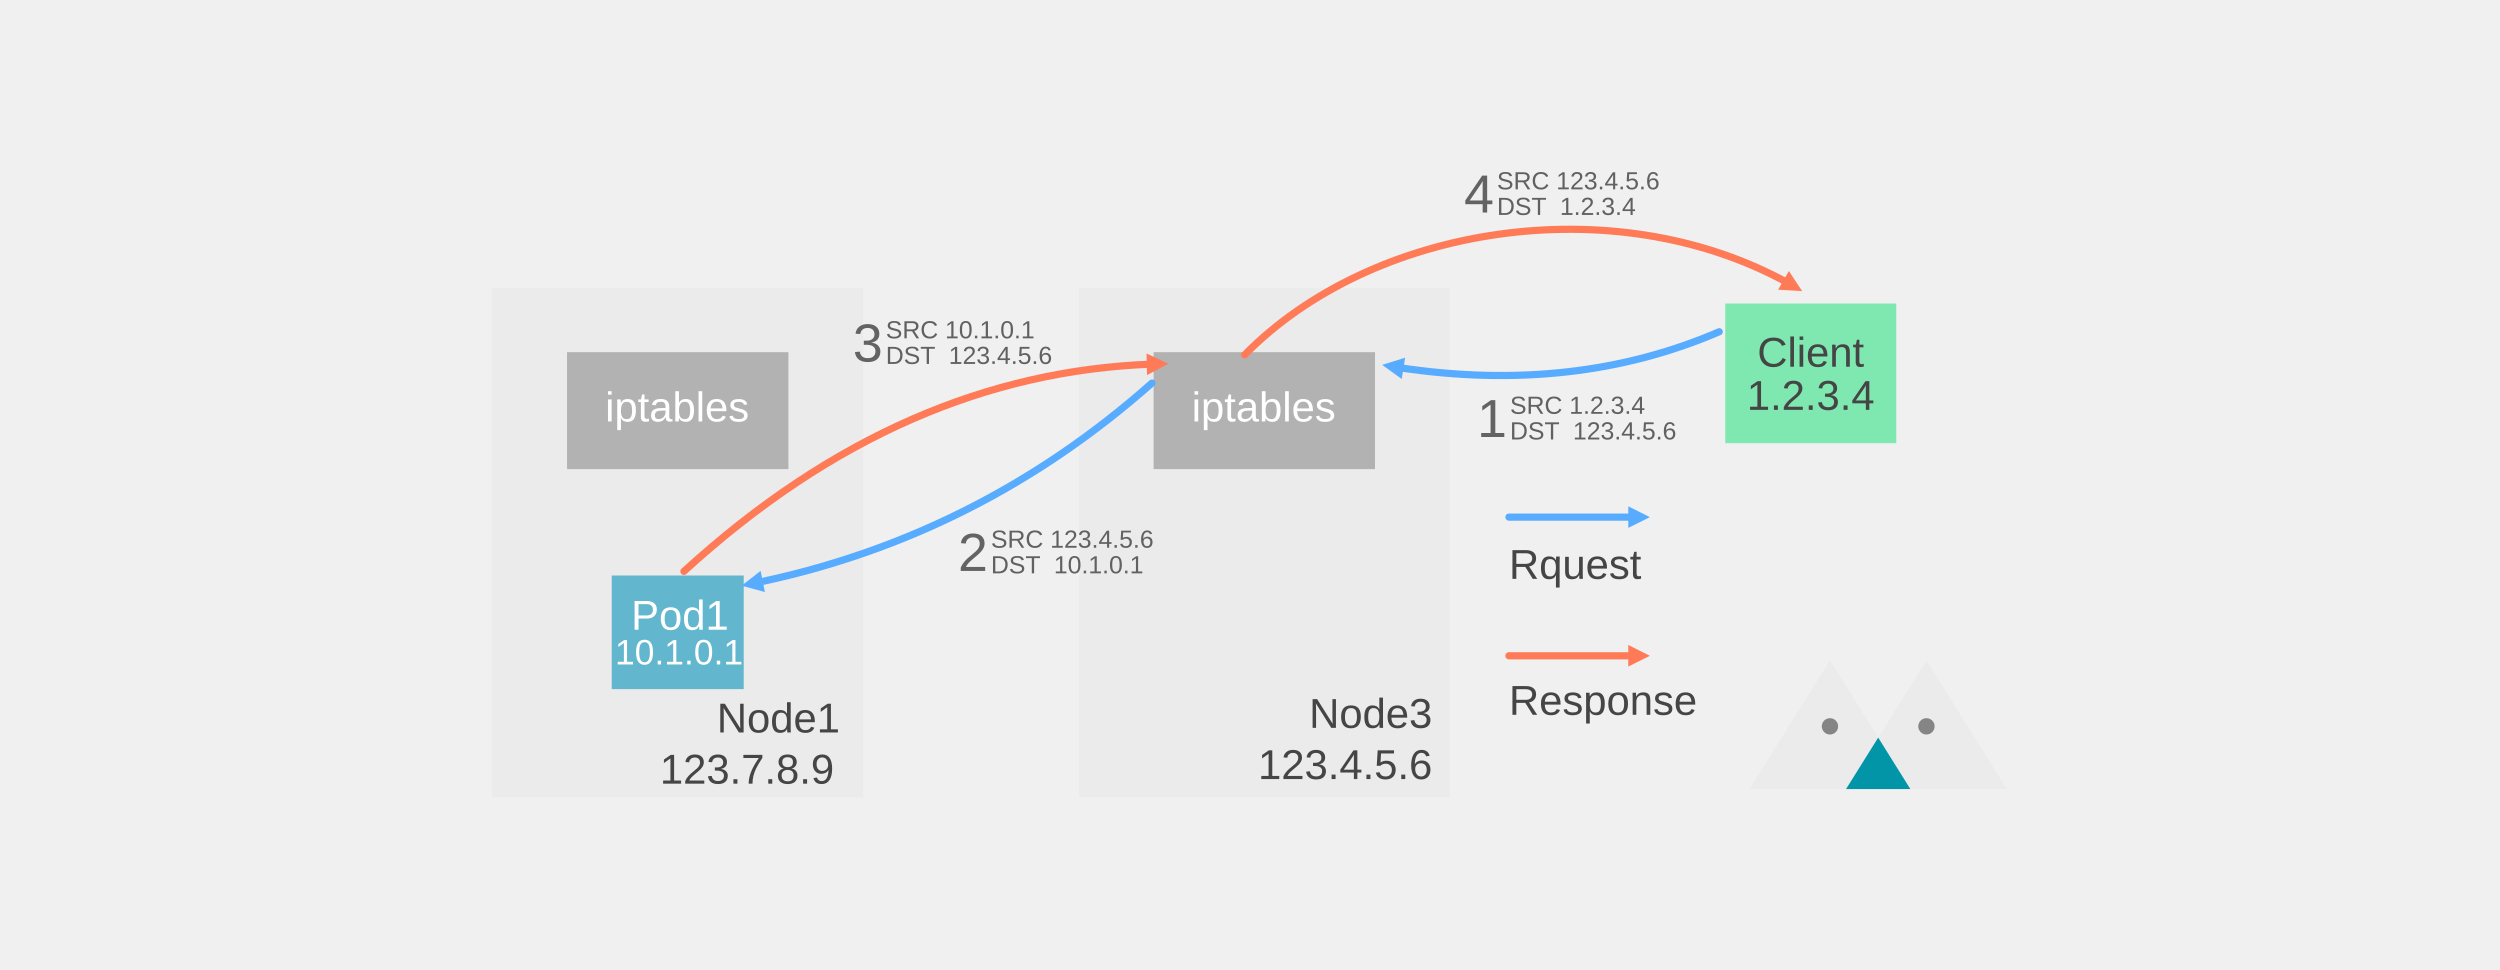
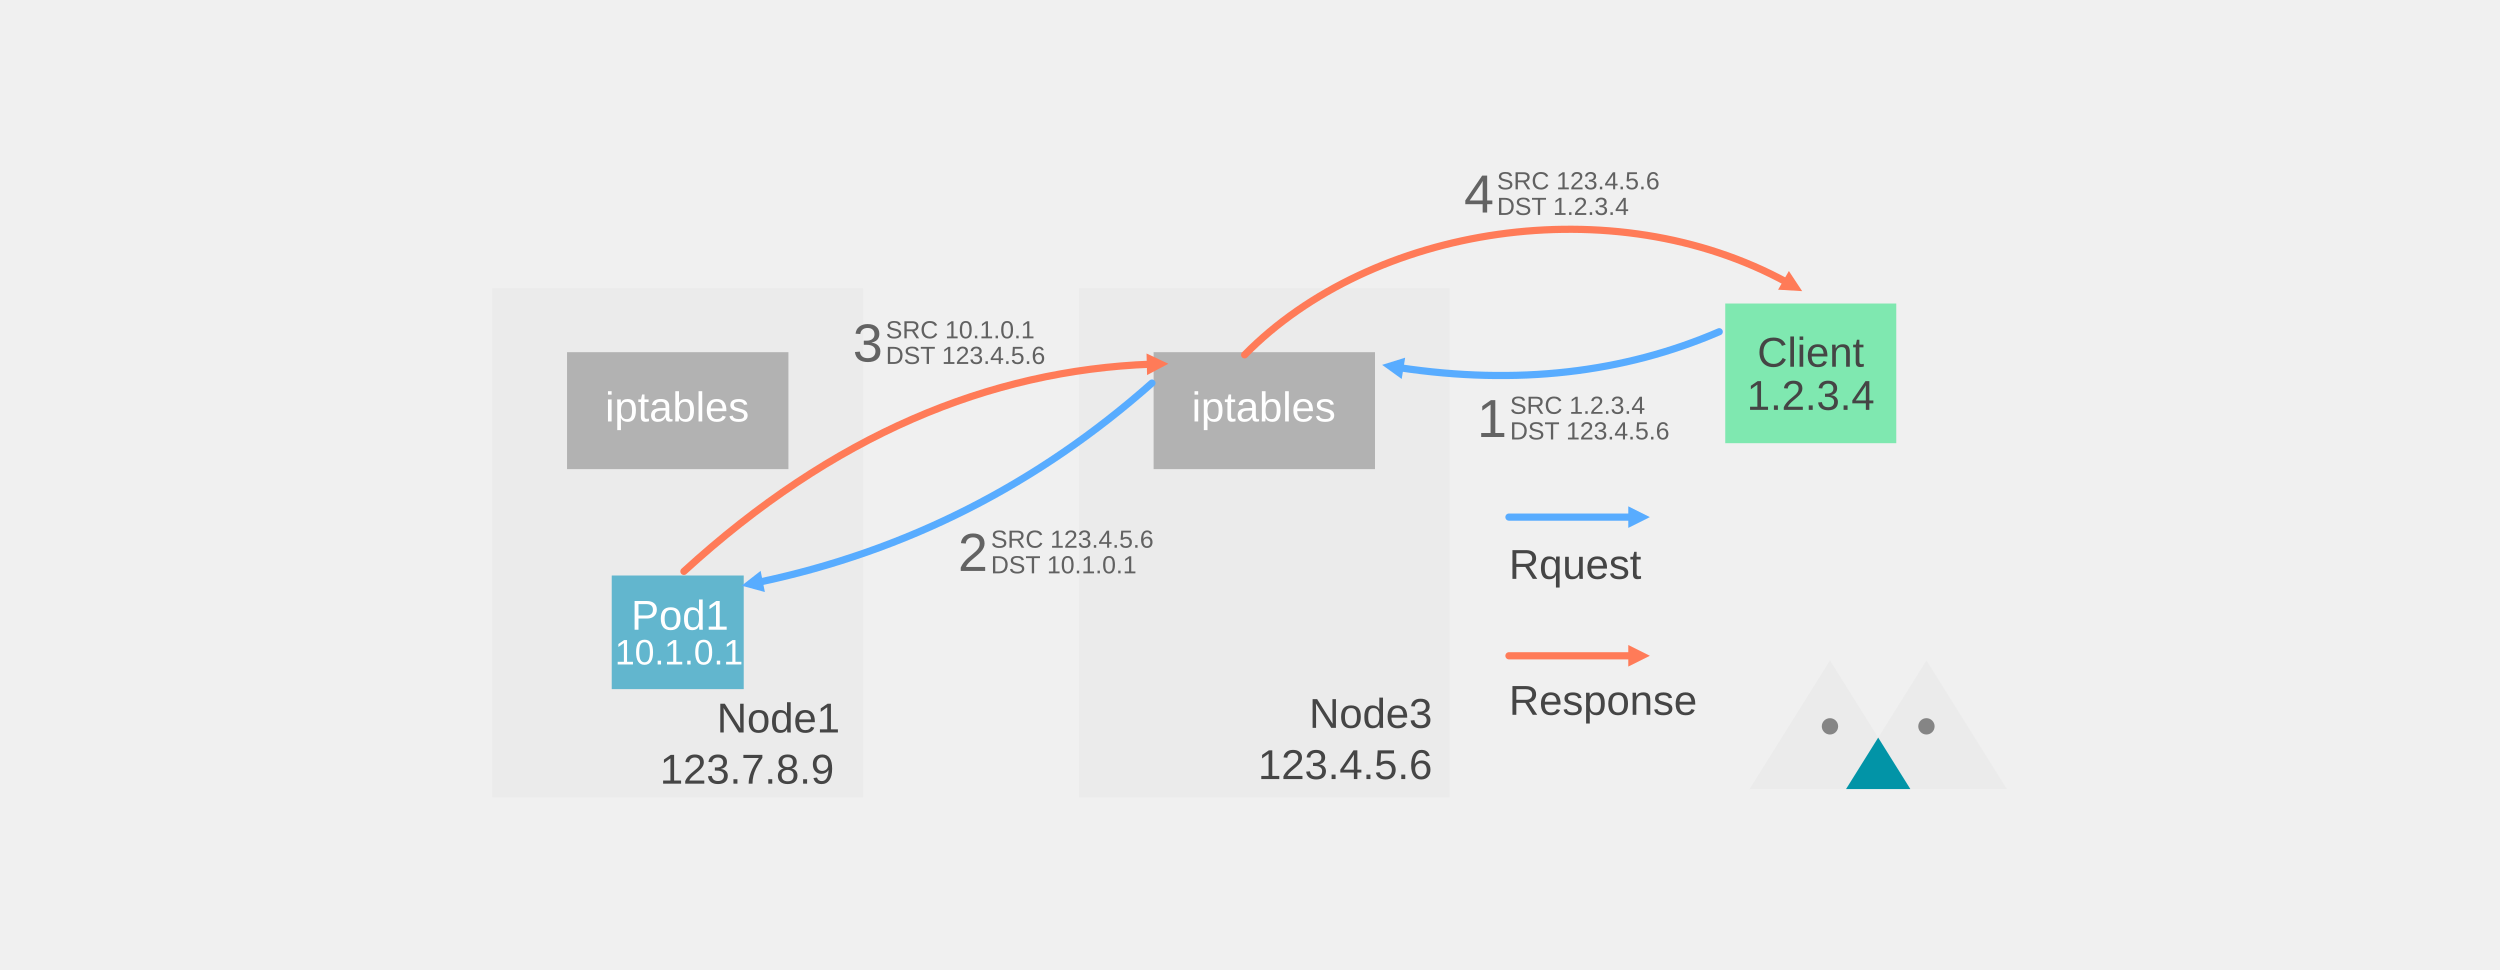
- <svg xmlns="http://www.w3.org/2000/svg" width="100%" height="100%" viewBox="0 0 1197 464" version="1.1" xml:space="preserve" style="fill-rule:evenodd;clip-rule:evenodd;stroke-linecap:round;stroke-linejoin:round;stroke-miterlimit:1.5;">
+ <svg xmlns="http://www.w3.org/2000/svg" width="100%" height="100%" version="1.1" viewBox="0 0 1197 464" xml:space="preserve" style="fill-rule:evenodd;clip-rule:evenodd;stroke-linecap:round;stroke-linejoin:round;stroke-miterlimit:1.5">
  <g id="With-NAT" transform="matrix(1,0,0,1,-1.96099,0.595963)">
-     <rect x="1.961" y="-0.596" width="1196.62" height="463.752" style="fill:none;" />
+     <rect width="1196.62" height="463.752" x="1.961" y="-.596" style="fill:none" />
    <g transform="matrix(1.26222,0,0,1.43382,85.4531,-75.8811)">
-       <rect x="120.625" y="148.75" width="140.625" height="170" style="fill:rgb(235,235,235);" />
+       <rect width="140.625" height="170" x="120.625" y="148.75" style="fill:#ebebeb" />
    </g>
    <g transform="matrix(1,0,0,1,-58.5414,-35.4748)">
-       <rect x="332" y="203.5" width="106" height="56" style="fill:rgb(178,178,178);" />
+       <rect width="106" height="56" x="332" y="203.5" style="fill:#b2b2b2" />
    </g>
-     <g transform="matrix(1,0,0,1,-77.7874,37.6961)">
-       <text x="369.5px" y="163.5px" style="font-family:'ArialMT', 'Arial', sans-serif;font-size:20px;fill:white;">iptables</text>
+     <g>
+       <text x="369.5" y="163.5" transform="matrix(1,0,0,1,-77.7874,37.6961)" style="font-family:'ArialMT','Arial',sans-serif;font-size:20px;fill:#fff">iptables</text>
    </g>
    <g transform="matrix(0.681034,0,0,1.11475,195.654,36.5871)">
-       <rect x="145.668" y="213.832" width="92.8" height="48.8" style="fill:rgb(98,182,206);" />
+       <rect width="92.8" height="48.8" x="145.668" y="213.832" style="fill:#62b6ce" />
    </g>
-     <g transform="matrix(1,0,0,1,113.301,70.2964)">
-       <text x="190.868px" y="230.632px" style="font-family:'ArialMT', 'Arial', sans-serif;font-size:20px;fill:white;">Pod1</text>
+     <g>
+       <text x="190.868" y="230.632" transform="matrix(1,0,0,1,113.301,70.2964)" style="font-family:'ArialMT','Arial',sans-serif;font-size:20px;fill:#fff">Pod1</text>
    </g>
-     <g transform="matrix(0.848848,0,0,0.848848,181.252,49.1208)">
-       <text x="135.668px" y="316.232px" style="font-family:'ArialMT', 'Arial', sans-serif;font-size:20px;fill:white;">10.1.0.1</text>
+     <g>
+       <text x="135.668" y="316.232" transform="matrix(0.848848,0,0,0.848848,181.252,49.1208)" style="font-family:'ArialMT','Arial',sans-serif;font-size:20px;fill:#fff">10.1.0.1</text>
    </g>
-     <g transform="matrix(1,0,0,1,209.527,33.8838)">
-       <text x="135.668px" y="316.232px" style="font-family:'ArialMT', 'Arial', sans-serif;font-size:20px;fill:rgb(69,69,69);">Node1</text>
+     <g>
+       <text x="135.668" y="316.232" transform="matrix(1,0,0,1,209.527,33.8838)" style="font-family:'ArialMT','Arial',sans-serif;font-size:20px;fill:#454545">Node1</text>
    </g>
-     <g transform="matrix(1,0,0,1,182.261,58.3838)">
-       <text x="135.668px" y="316.232px" style="font-family:'ArialMT', 'Arial', sans-serif;font-size:20px;fill:rgb(69,69,69);">123.7.8.9</text>
+     <g>
+       <text x="135.668" y="316.232" transform="matrix(1,0,0,1,182.261,58.3838)" style="font-family:'ArialMT','Arial',sans-serif;font-size:20px;fill:#454545">123.7.8.9</text>
    </g>
    <g transform="matrix(1.26222,0,0,1.43382,366.303,-75.8811)">
-       <rect x="120.625" y="148.75" width="140.625" height="170" style="fill:rgb(235,235,235);" />
+       <rect width="140.625" height="170" x="120.625" y="148.75" style="fill:#ebebeb" />
    </g>
    <g transform="matrix(1,0,0,1,222.309,-35.4748)">
-       <rect x="332" y="203.5" width="106" height="56" style="fill:rgb(178,178,178);" />
+       <rect width="106" height="56" x="332" y="203.5" style="fill:#b2b2b2" />
    </g>
-     <g transform="matrix(1,0,0,1,203.063,37.6961)">
-       <text x="369.5px" y="163.5px" style="font-family:'ArialMT', 'Arial', sans-serif;font-size:20px;fill:white;">iptables</text>
+     <g>
+       <text x="369.5" y="163.5" transform="matrix(1,0,0,1,203.063,37.6961)" style="font-family:'ArialMT','Arial',sans-serif;font-size:20px;fill:#fff">iptables</text>
    </g>
-     <g transform="matrix(1,0,0,1,493.127,31.6838)">
-       <text x="135.668px" y="316.232px" style="font-family:'ArialMT', 'Arial', sans-serif;font-size:20px;fill:rgb(69,69,69);">Node3</text>
+     <g>
+       <text x="135.668" y="316.232" transform="matrix(1,0,0,1,493.127,31.6838)" style="font-family:'ArialMT','Arial',sans-serif;font-size:20px;fill:#454545">Node3</text>
    </g>
-     <g transform="matrix(1,0,0,1,468.664,56.1838)">
-       <text x="135.668px" y="316.232px" style="font-family:'ArialMT', 'Arial', sans-serif;font-size:20px;fill:rgb(69,69,69);">123.4.5.6</text>
+     <g>
+       <text x="135.668" y="316.232" transform="matrix(1,0,0,1,468.664,56.1838)" style="font-family:'ArialMT','Arial',sans-serif;font-size:20px;fill:#454545">123.4.5.6</text>
    </g>
-     <g transform="matrix(1,0,0,1,45.2608,76.6012)">
-       <g transform="matrix(1,-0,-0,1,-43.2998,-77.1972)">
-         <path d="M779.617,242.421L789.956,247.59L779.617,252.759L779.617,242.421Z" style="fill:rgb(88,172,255);" />
-         <path d="M722.489,247.59L781.685,247.59" style="fill:none;stroke:rgb(88,172,255);stroke-width:3.45px;" />
+     <g>
+       <g>
+         <path d="M779.617,242.421L789.956,247.59L779.617,252.759L779.617,242.421Z" transform="matrix(1,0,0,1,45.2608,76.6012) matrix(1,-0,-0,1,-43.2998,-77.1972)" style="fill:#58acff" />
+         <path d="M722.489,247.59L781.685,247.59" transform="matrix(1,0,0,1,45.2608,76.6012) matrix(1,-0,-0,1,-43.2998,-77.1972)" style="fill:none;stroke:#58acff;stroke-width:3.45px" />
      </g>
    </g>
-     <g transform="matrix(1,0,0,1,45.2608,143.001)">
-       <g transform="matrix(1,-0,-0,1,-43.2998,-143.597)">
-         <path d="M779.617,308.821L789.956,313.99L779.617,319.159L779.617,308.821Z" style="fill:rgb(255,123,88);" />
-         <path d="M722.489,313.99L781.685,313.99" style="fill:none;stroke:rgb(255,123,88);stroke-width:3.45px;" />
+     <g>
+       <g>
+         <path d="M779.617,308.821L789.956,313.99L779.617,319.159L779.617,308.821Z" transform="matrix(1,0,0,1,45.2608,143.001) matrix(1,-0,-0,1,-43.2998,-143.597)" style="fill:#ff7b58" />
+         <path d="M722.489,313.99L781.685,313.99" transform="matrix(1,0,0,1,45.2608,143.001) matrix(1,-0,-0,1,-43.2998,-143.597)" style="fill:none;stroke:#ff7b58;stroke-width:3.45px" />
      </g>
    </g>
-     <g transform="matrix(1,0,0,1.53892,477.657,18.2211)">
-       <g transform="matrix(1,-0,-0,0.649805,-475.696,-12.2274)">
-         <path d="M548.96,169.249L559.424,174.159L549.217,179.584L548.96,169.249Z" style="fill:rgb(255,123,88);" />
-         <path d="M327.464,273.573C398.72,208.418 473.485,177.297 551.155,174.365" style="fill:none;stroke:rgb(255,123,88);stroke-width:3.45px;" />
+     <g>
+       <g>
+         <path d="M548.96,169.249L559.424,174.159L549.217,179.584L548.96,169.249Z" transform="matrix(1,0,0,1.53892,477.657,18.2211) matrix(1,-0,-0,0.649805,-475.696,-12.2274)" style="fill:#ff7b58" />
+         <path d="M327.464,273.573C398.72,208.418 473.485,177.297 551.155,174.365" transform="matrix(1,0,0,1.53892,477.657,18.2211) matrix(1,-0,-0,0.649805,-475.696,-12.2274)" style="fill:none;stroke:#ff7b58;stroke-width:3.45px" />
      </g>
    </g>
-     <g transform="matrix(1,0,0,1.53892,477.657,18.2211)">
-       <g transform="matrix(1,-0,-0,0.649805,-475.696,-12.2274)">
-         <path d="M856.514,129.757L862.884,139.403L851.345,138.71L856.514,129.757Z" style="fill:rgb(255,123,88);" />
-         <path d="M595.942,169.895C656.615,108.057 772.172,89.452 855.721,135.267" style="fill:none;stroke:rgb(255,123,88);stroke-width:3.45px;" />
+     <g>
+       <g>
+         <path d="M856.514,129.757L862.884,139.403L851.345,138.71L856.514,129.757Z" transform="matrix(1,0,0,1.53892,477.657,18.2211) matrix(1,-0,-0,0.649805,-475.696,-12.2274)" style="fill:#ff7b58" />
+         <path d="M595.942,169.895C656.615,108.057 772.172,89.452 855.721,135.267" transform="matrix(1,0,0,1.53892,477.657,18.2211) matrix(1,-0,-0,0.649805,-475.696,-12.2274)" style="fill:none;stroke:#ff7b58;stroke-width:3.45px" />
      </g>
    </g>
-     <g transform="matrix(1,0,0,0.740519,200.85,203.661)">
-       <g transform="matrix(1,-0,-0,1.3504,-198.889,-275.829)">
-         <path d="M671.134,181.462L661.757,174.703L672.791,171.257L671.134,181.462Z" style="fill:rgb(88,172,255);" />
-         <path d="M823.165,158.836C777.393,178.565 726.407,184.546 669.921,176.029" style="fill:none;stroke:rgb(88,172,255);stroke-width:3.45px;" />
+     <g>
+       <g>
+         <path d="M671.134,181.462L661.757,174.703L672.791,171.257L671.134,181.462Z" transform="matrix(1,0,0,0.740519,200.85,203.661) matrix(1,-0,-0,1.3504,-198.889,-275.829)" style="fill:#58acff" />
+         <path d="M823.165,158.836C777.393,178.565 726.407,184.546 669.921,176.029" transform="matrix(1,0,0,0.740519,200.85,203.661) matrix(1,-0,-0,1.3504,-198.889,-275.829)" style="fill:none;stroke:#58acff;stroke-width:3.45px" />
      </g>
    </g>
-     <g transform="matrix(1,0,0,0.740519,200.85,203.661)">
-       <g transform="matrix(1,-0,-0,1.3504,-198.889,-275.829)">
-         <path d="M366.223,283.466L355.069,280.431L364.189,273.329L366.223,283.466Z" style="fill:rgb(88,172,255);" />
-         <path d="M551.549,183.412C496.688,232.019 433.939,263.903 363.179,278.804" style="fill:none;stroke:rgb(88,172,255);stroke-width:3.45px;" />
+     <g>
+       <g>
+         <path d="M366.223,283.466L355.069,280.431L364.189,273.329L366.223,283.466Z" transform="matrix(1,0,0,0.740519,200.85,203.661) matrix(1,-0,-0,1.3504,-198.889,-275.829)" style="fill:#58acff" />
+         <path d="M551.549,183.412C496.688,232.019 433.939,263.903 363.179,278.804" transform="matrix(1,0,0,0.740519,200.85,203.661) matrix(1,-0,-0,1.3504,-198.889,-275.829)" style="fill:none;stroke:#58acff;stroke-width:3.45px" />
      </g>
    </g>
-     <g transform="matrix(1,0,0,1,143.189,79.8846)">
-       <g transform="matrix(0.69937,0,0,0.69937,179.893,0.820652)">
-         <text x="574.631px" y="167.064px" style="font-family:'ArialMT', 'Arial', sans-serif;font-size:16.977px;fill:rgb(97,97,97);">SRC 1.2.3.4</text>
-         <text x="574.631px" y="184.596px" style="font-family:'ArialMT', 'Arial', sans-serif;font-size:16.977px;fill:rgb(97,97,97);">DST<tspan x="608.278px 612.995px " y="184.596px 184.596px ">  </tspan>123.4.5.6</text>
+     <g>
+       <g>
+         <text x="574.631" y="167.064" transform="matrix(1,0,0,1,143.189,79.8846) matrix(0.69937,0,0,0.69937,179.893,0.820652)" style="font-family:'ArialMT','Arial',sans-serif;font-size:16.977px;fill:#616161">SRC 1.2.3.4</text>
+         <text x="574.631" y="184.596" transform="matrix(1,0,0,1,143.189,79.8846) matrix(0.69937,0,0,0.69937,179.893,0.820652)" style="font-family:'ArialMT','Arial',sans-serif;font-size:16.977px;fill:#616161">DST<tspan x="608.278 612.995" y="184.596 184.596"> </tspan>123.4.5.6</text>
      </g>
-       <g transform="matrix(1.51228,0,0,1.51228,-290.223,-39.4793)">
-         <text x="566.183px" y="111.256px" style="font-family:'ArialMT', 'Arial', sans-serif;font-size:16.977px;fill:rgb(99,99,99);">1</text>
+       <g>
+         <text x="566.183" y="111.256" transform="matrix(1,0,0,1,143.189,79.8846) matrix(1.51228,0,0,1.51228,-290.223,-39.4793)" style="font-family:'ArialMT','Arial',sans-serif;font-size:16.977px;fill:#636363">1</text>
      </g>
    </g>
-     <g transform="matrix(1,0,0,1,-105.344,143.99)">
-       <g transform="matrix(0.69937,0,0,0.69937,179.893,0.820652)">
-         <text x="574.631px" y="167.064px" style="font-family:'ArialMT', 'Arial', sans-serif;font-size:16.977px;fill:rgb(97,97,97);">SRC 123.4.5.6</text>
-         <text x="574.631px" y="184.596px" style="font-family:'ArialMT', 'Arial', sans-serif;font-size:16.977px;fill:rgb(97,97,97);">DST<tspan x="608.278px 612.995px " y="184.596px 184.596px ">  </tspan>10.1.0.1</text>
+     <g>
+       <g>
+         <text x="574.631" y="167.064" transform="matrix(1,0,0,1,-105.344,143.99) matrix(0.69937,0,0,0.69937,179.893,0.820652)" style="font-family:'ArialMT','Arial',sans-serif;font-size:16.977px;fill:#616161">SRC 123.4.5.6</text>
+         <text x="574.631" y="184.596" transform="matrix(1,0,0,1,-105.344,143.99) matrix(0.69937,0,0,0.69937,179.893,0.820652)" style="font-family:'ArialMT','Arial',sans-serif;font-size:16.977px;fill:#616161">DST<tspan x="608.278 612.995" y="184.596 184.596"> </tspan>10.1.0.1</text>
      </g>
-       <g transform="matrix(1.51228,0,0,1.51228,-290.223,-39.4793)">
-         <text x="566.183px" y="111.256px" style="font-family:'ArialMT', 'Arial', sans-serif;font-size:16.977px;fill:rgb(99,99,99);">2</text>
+       <g>
+         <text x="566.183" y="111.256" transform="matrix(1,0,0,1,-105.344,143.99) matrix(1.51228,0,0,1.51228,-290.223,-39.4793)" style="font-family:'ArialMT','Arial',sans-serif;font-size:16.977px;fill:#636363">2</text>
      </g>
    </g>
-     <g transform="matrix(1,0,0,1,-155.681,43.7353)">
-       <g transform="matrix(0.69937,0,0,0.69937,179.893,0.820652)">
-         <text x="574.631px" y="167.064px" style="font-family:'ArialMT', 'Arial', sans-serif;font-size:16.977px;fill:rgb(97,97,97);">SRC 10.1.0.1</text>
-         <text x="574.631px" y="184.596px" style="font-family:'ArialMT', 'Arial', sans-serif;font-size:16.977px;fill:rgb(97,97,97);">DST<tspan x="608.278px 612.995px " y="184.596px 184.596px ">  </tspan>123.4.5.6</text>
+     <g>
+       <g>
+         <text x="574.631" y="167.064" transform="matrix(1,0,0,1,-155.681,43.7353) matrix(0.69937,0,0,0.69937,179.893,0.820652)" style="font-family:'ArialMT','Arial',sans-serif;font-size:16.977px;fill:#616161">SRC 10.1.0.1</text>
+         <text x="574.631" y="184.596" transform="matrix(1,0,0,1,-155.681,43.7353) matrix(0.69937,0,0,0.69937,179.893,0.820652)" style="font-family:'ArialMT','Arial',sans-serif;font-size:16.977px;fill:#616161">DST<tspan x="608.278 612.995" y="184.596 184.596"> </tspan>123.4.5.6</text>
      </g>
-       <g transform="matrix(1.51228,0,0,1.51228,-290.223,-39.4793)">
-         <text x="566.183px" y="111.256px" style="font-family:'ArialMT', 'Arial', sans-serif;font-size:16.977px;fill:rgb(99,99,99);">3</text>
+       <g>
+         <text x="566.183" y="111.256" transform="matrix(1,0,0,1,-155.681,43.7353) matrix(1.51228,0,0,1.51228,-290.223,-39.4793)" style="font-family:'ArialMT','Arial',sans-serif;font-size:16.977px;fill:#636363">3</text>
      </g>
    </g>
-     <g transform="matrix(1,0,0,1,136.948,-27.6066)">
-       <g transform="matrix(0.69937,0,0,0.69937,179.893,0.820652)">
-         <text x="574.631px" y="167.064px" style="font-family:'ArialMT', 'Arial', sans-serif;font-size:16.977px;fill:rgb(97,97,97);">SRC 123.4.5.6</text>
-         <text x="574.631px" y="184.596px" style="font-family:'ArialMT', 'Arial', sans-serif;font-size:16.977px;fill:rgb(97,97,97);">DST<tspan x="608.278px 612.995px " y="184.596px 184.596px ">  </tspan>1.2.3.4</text>
+     <g>
+       <g>
+         <text x="574.631" y="167.064" transform="matrix(1,0,0,1,136.948,-27.6066) matrix(0.69937,0,0,0.69937,179.893,0.820652)" style="font-family:'ArialMT','Arial',sans-serif;font-size:16.977px;fill:#616161">SRC 123.4.5.6</text>
+         <text x="574.631" y="184.596" transform="matrix(1,0,0,1,136.948,-27.6066) matrix(0.69937,0,0,0.69937,179.893,0.820652)" style="font-family:'ArialMT','Arial',sans-serif;font-size:16.977px;fill:#616161">DST<tspan x="608.278 612.995" y="184.596 184.596"> </tspan>1.2.3.4</text>
      </g>
-       <g transform="matrix(1.51228,0,0,1.51228,-290.223,-39.4793)">
-         <text x="566.183px" y="111.256px" style="font-family:'ArialMT', 'Arial', sans-serif;font-size:16.977px;fill:rgb(99,99,99);">4</text>
+       <g>
+         <text x="566.183" y="111.256" transform="matrix(1,0,0,1,136.948,-27.6066) matrix(1.51228,0,0,1.51228,-290.223,-39.4793)" style="font-family:'ArialMT','Arial',sans-serif;font-size:16.977px;fill:#636363">4</text>
      </g>
    </g>
-     <g transform="matrix(1,0,0,1,57.119,99.0751)">
-       <text x="667.36px" y="177.485px" style="font-family:'ArialMT', 'Arial', sans-serif;font-size:20px;fill:rgb(69,69,69);">Rquest</text>
+     <g>
+       <text x="667.36" y="177.485" transform="matrix(1,0,0,1,57.119,99.0751)" style="font-family:'ArialMT','Arial',sans-serif;font-size:20px;fill:#454545">Rquest</text>
    </g>
-     <g transform="matrix(1,0,0,1,57.119,164.179)">
-       <text x="667.36px" y="177.485px" style="font-family:'ArialMT', 'Arial', sans-serif;font-size:20px;fill:rgb(69,69,69);">Response</text>
+     <g>
+       <text x="667.36" y="177.485" transform="matrix(1,0,0,1,57.119,164.179)" style="font-family:'ArialMT','Arial',sans-serif;font-size:20px;fill:#454545">Response</text>
    </g>
-     <g id="icon" transform="matrix(0.153972,0,0,0.153972,901.242,346.409)">
-       <g transform="matrix(1,0,0,1,-400,-200)">
+     <g id="icon">
+       <g transform="matrix(0.153972,0,0,0.153972,901.242,346.409) matrix(1,0,0,1,-400,-200)">
        <clipPath id="_clip1">
-           <rect x="0" y="0" width="800" height="400" />
+           <rect width="800" height="400" x="0" y="0" />
        </clipPath>
        <g clip-path="url(#_clip1)">
-           <g id="left" transform="matrix(1.99005,0,0,1.78108,-101.161,-156.586)">
-             <path d="M176.458,87.917L302.083,312.5L50.833,312.5L176.458,87.917Z" style="fill:rgb(235,235,235);" />
+           <g id="left">
+             <path d="M176.458,87.917L302.083,312.5L50.833,312.5L176.458,87.917Z" transform="matrix(1.99005,0,0,1.78108,-101.161,-156.586)" style="fill:#ebebeb" />
          </g>
-           <g id="right" transform="matrix(1.99005,0,0,1.78108,198.839,-156.586)">
-             <path d="M176.458,87.917L302.083,312.5L50.833,312.5L176.458,87.917Z" style="fill:rgb(235,235,235);" />
+           <g id="right">
+             <path d="M176.458,87.917L302.083,312.5L50.833,312.5L176.458,87.917Z" transform="matrix(1.99005,0,0,1.78108,198.839,-156.586)" style="fill:#ebebeb" />
          </g>
-           <path id="nose" d="M500,400L300,400L400,240L500,400Z" style="fill:rgb(2,148,167);" />
+           <path id="nose" d="M500,400L300,400L400,240L500,400Z" style="fill:#0294a7" />
          <g transform="matrix(1,0,0,1,2.91667,-10.8333)">
-             <circle cx="247.083" cy="215.833" r="25.417" style="fill:rgb(133,133,133);" />
+             <circle cx="247.083" cy="215.833" r="25.417" style="fill:#858585" />
          </g>
          <g transform="matrix(1,0,0,1,302.917,-10.8333)">
-             <circle cx="247.083" cy="215.833" r="25.417" style="fill:rgb(133,133,133);" />
+             <circle cx="247.083" cy="215.833" r="25.417" style="fill:#858585" />
          </g>
        </g>
      </g>
    </g>
    <g transform="matrix(1,0,0,1,193.013,72.8537)">
-       <rect x="635" y="71.875" width="81.875" height="66.875" style="fill:rgb(45,226,130);fill-opacity:0.58;" />
+       <rect width="81.875" height="66.875" x="635" y="71.875" style="fill:#2de282;fill-opacity:.58" />
    </g>
-     <g transform="matrix(1,0,0,1,133.355,23.7423)">
-       <text x="710.015px" y="151.25px" style="font-family:'ArialMT', 'Arial', sans-serif;font-size:20px;fill:rgb(69,69,69);">Client</text>
-       <text x="705px" y="171.904px" style="font-family:'ArialMT', 'Arial', sans-serif;font-size:20px;fill:rgb(69,69,69);">1.2.3.4</text>
+     <g>
+       <text x="710.015" y="151.25" transform="matrix(1,0,0,1,133.355,23.7423)" style="font-family:'ArialMT','Arial',sans-serif;font-size:20px;fill:#454545">Client</text>
+       <text x="705" y="171.904" transform="matrix(1,0,0,1,133.355,23.7423)" style="font-family:'ArialMT','Arial',sans-serif;font-size:20px;fill:#454545">1.2.3.4</text>
    </g>
  </g>
</svg>
